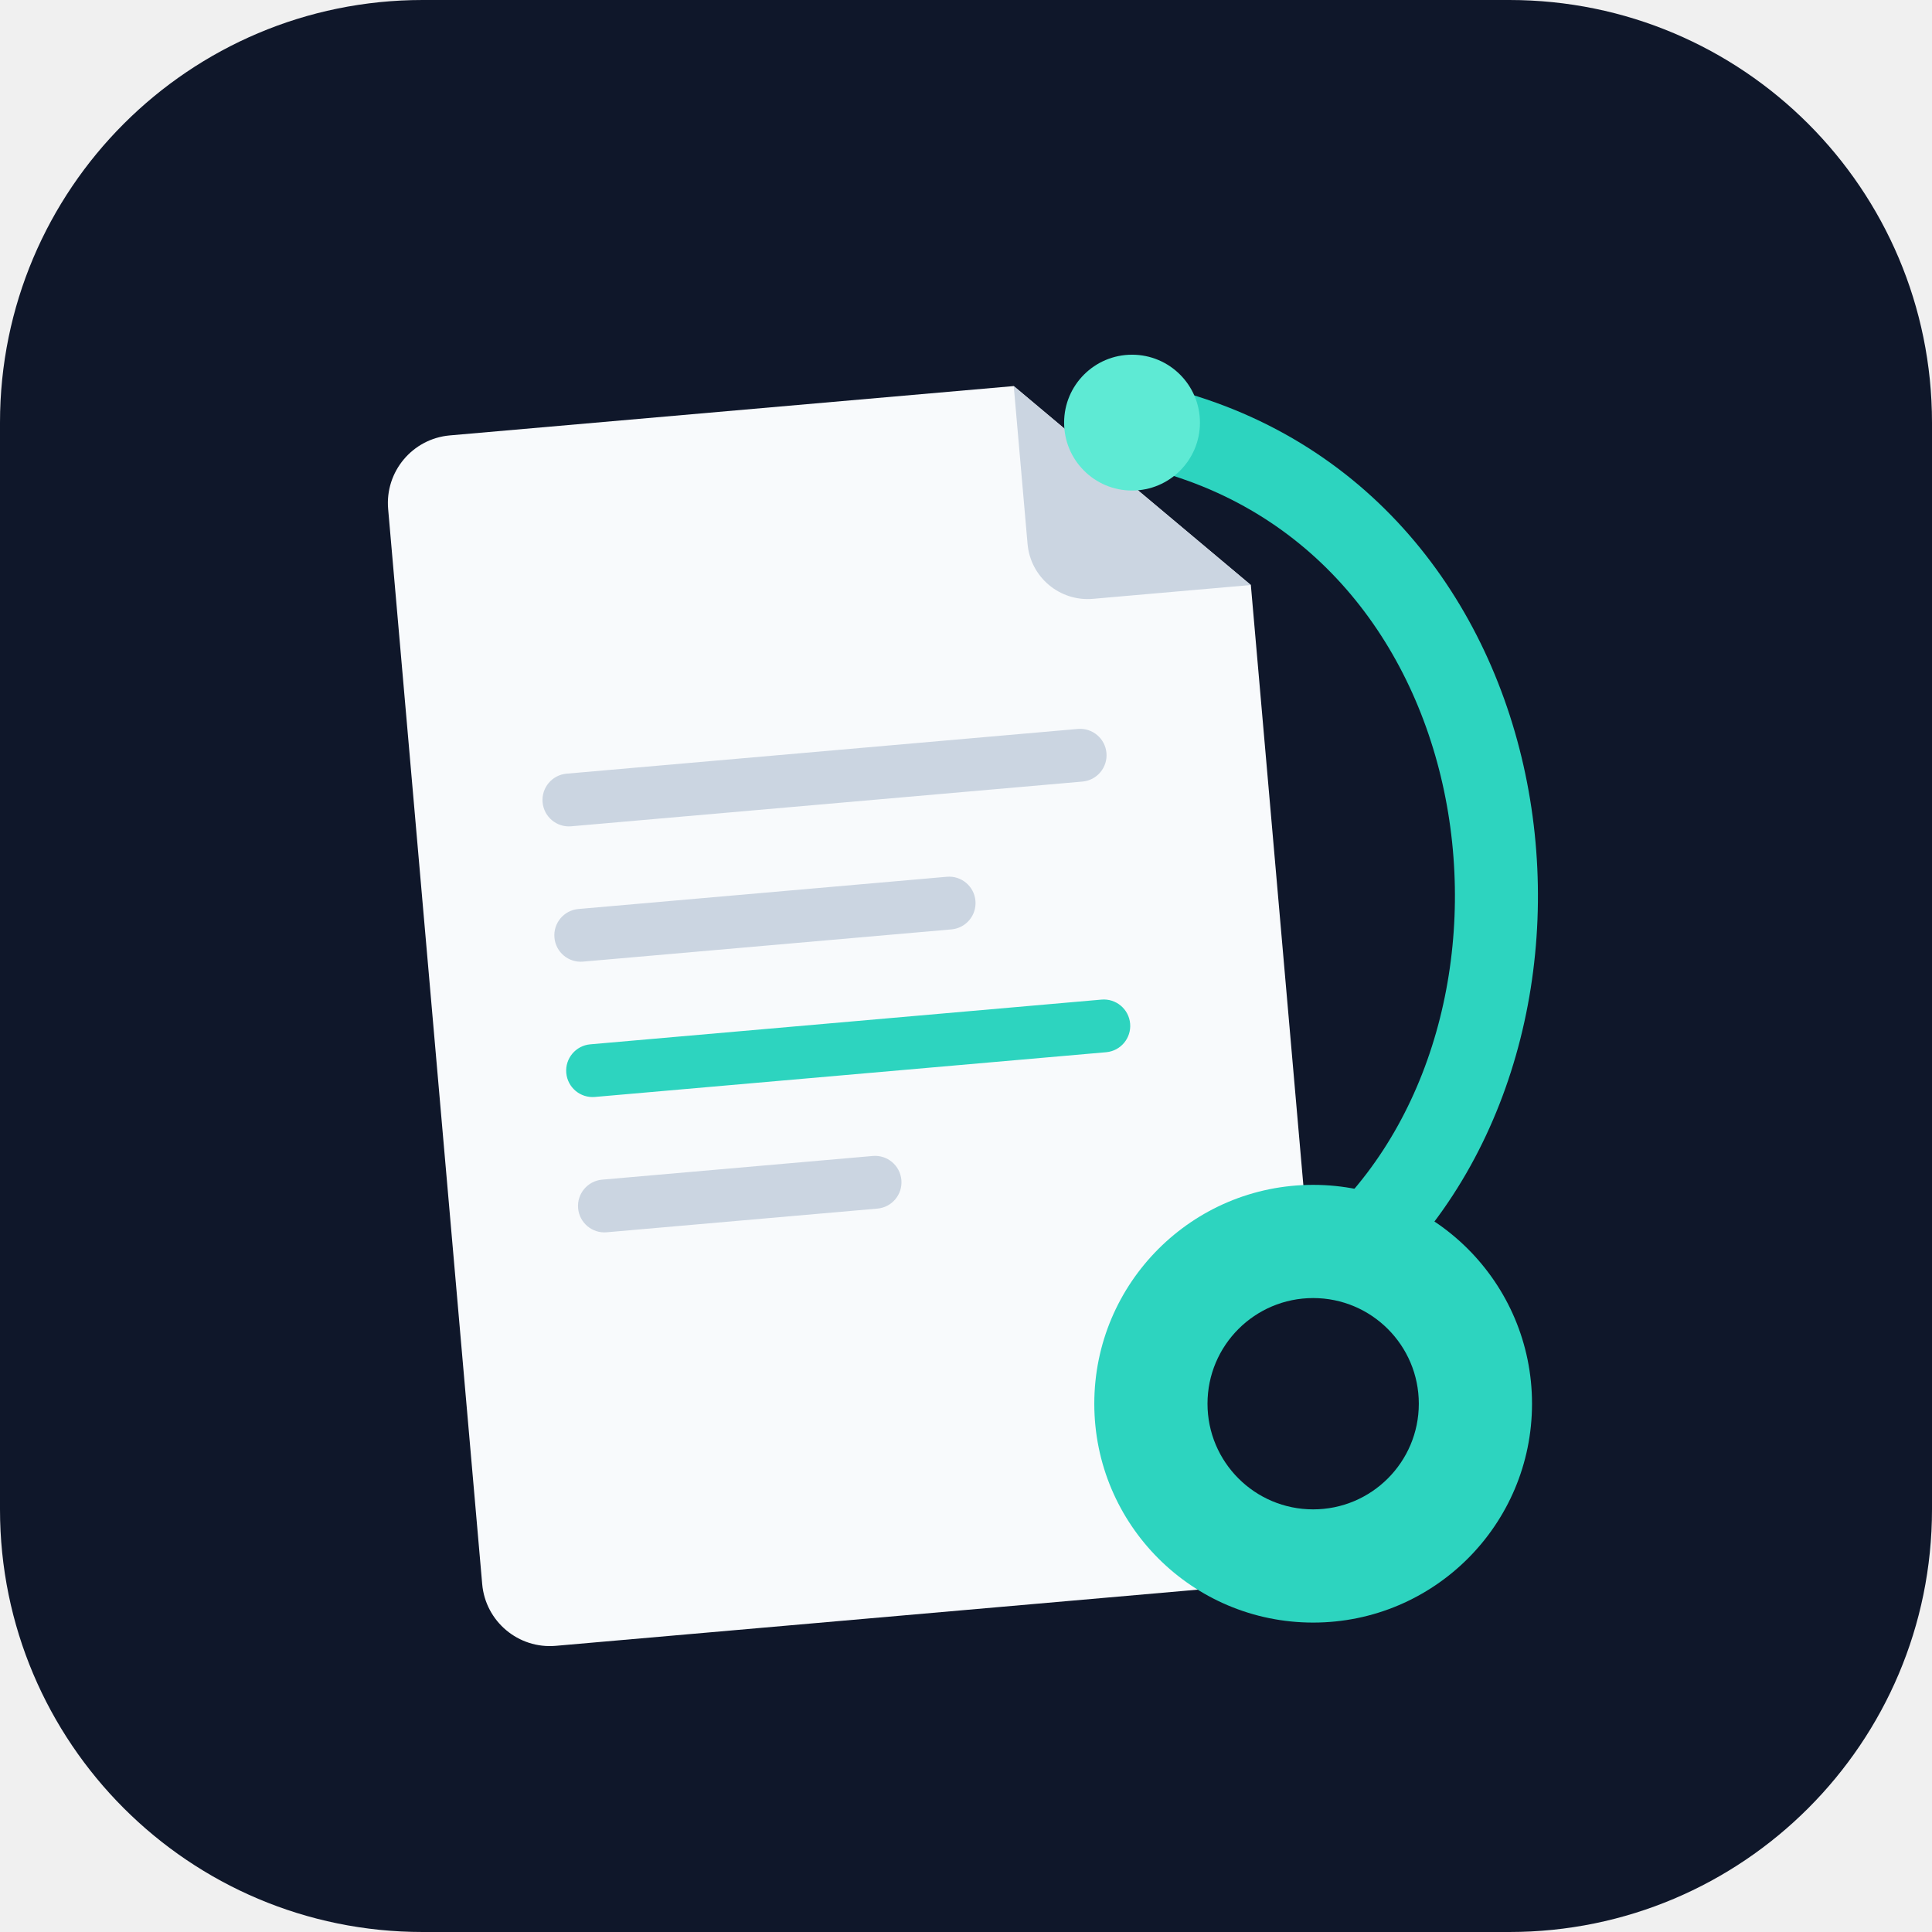
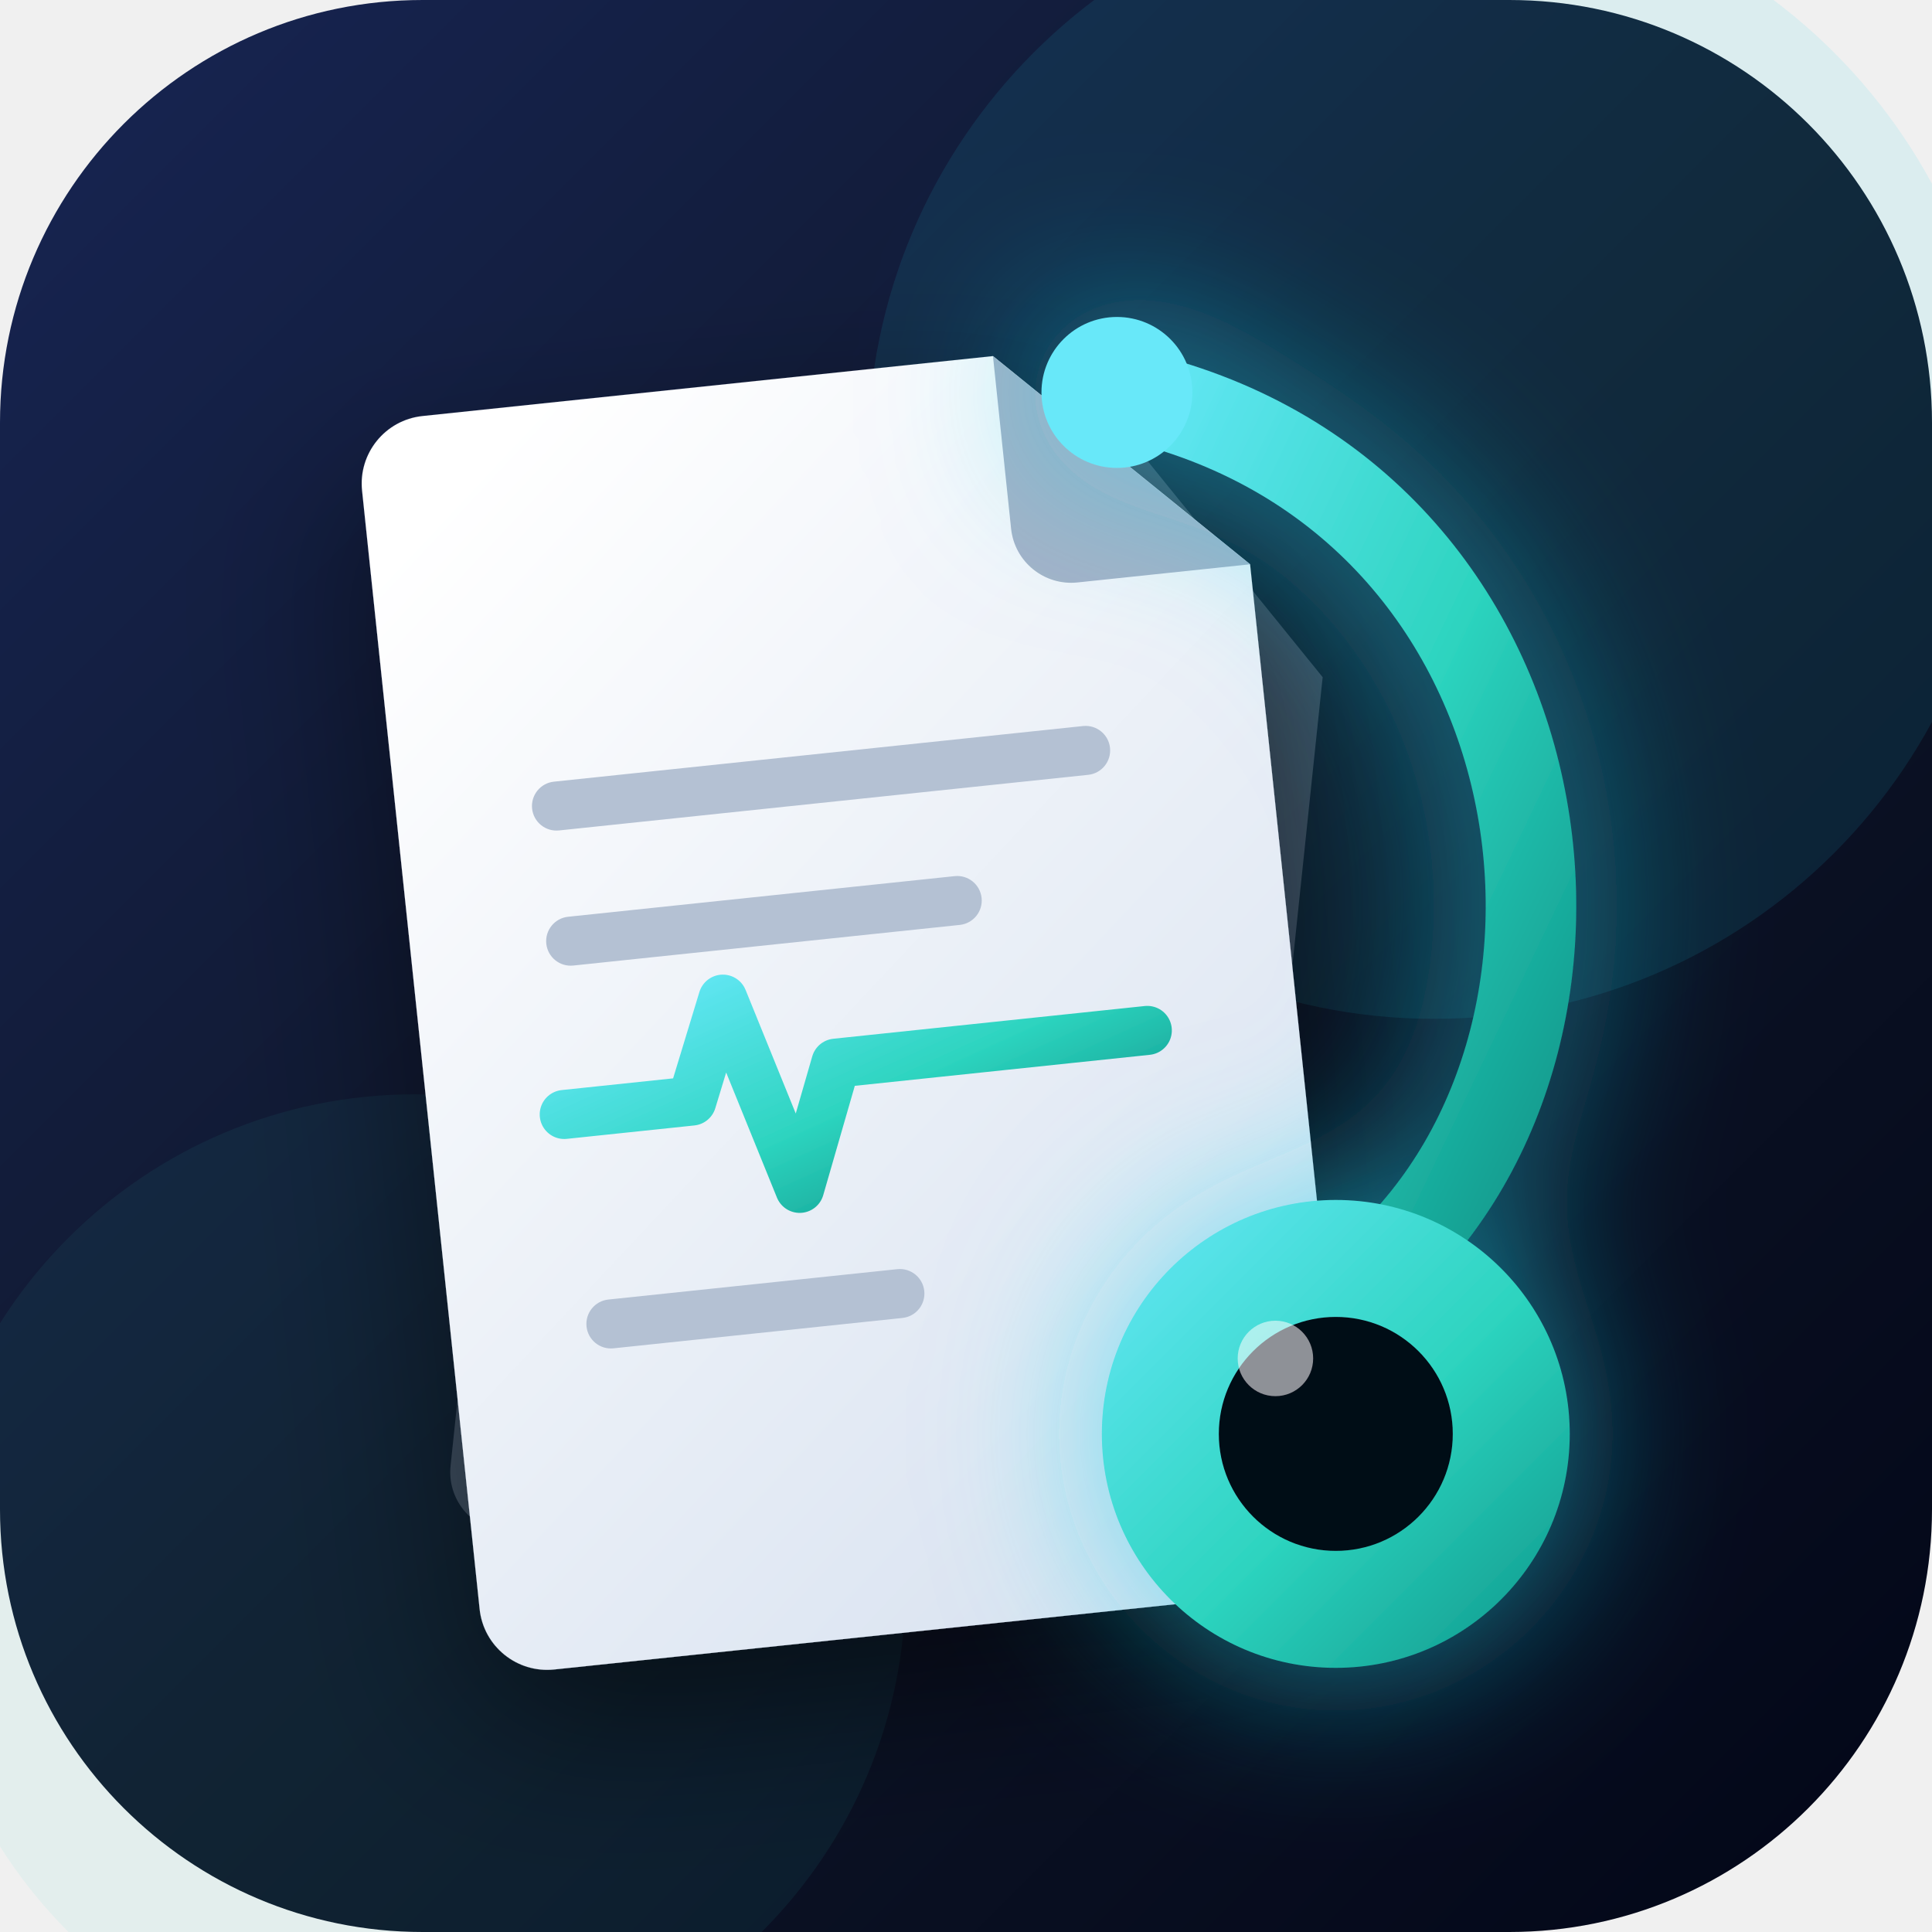
<svg xmlns="http://www.w3.org/2000/svg" viewBox="0 0 512 512" width="512" height="512" role="img" aria-label="AI Doctor">
-   <rect width="512" height="512" rx="112" fill="#0F172A" />
-   <g transform="rotate(-5 256 256)">
-     <path d="M132 104 h150 l58 58 v246 a18 18 0 0 1 -18 18 H132 a18 18 0 0 1 -18 -18 V122 a18 18 0 0 1 18 -18 z" fill="#F8FAFC" />
-     <path d="M282 104 l58 58 h-42 a16 16 0 0 1 -16 -16 z" fill="#CBD5E1" />
-     <rect x="148" y="196" width="150" height="14" rx="7" fill="#CBD5E1" />
-     <rect x="148" y="232" width="112" height="14" rx="7" fill="#CBD5E1" />
-     <rect x="148" y="268" width="150" height="14" rx="7" fill="#2DD4BF" />
-     <rect x="148" y="304" width="86" height="14" rx="7" fill="#CBD5E1" />
+   <defs>
+     <linearGradient id="bgc" x1="0" y1="0" x2="1" y2="1">
+       <stop offset="0%" stop-color="#172554" />
+       <stop offset="50%" stop-color="#0F172A" />
+       <stop offset="100%" stop-color="#020617" />
+     </linearGradient>
+     <linearGradient id="tealc" x1="0" y1="0" x2="1" y2="1">
+       <stop offset="0%" stop-color="#67E8F9" />
+       <stop offset="55%" stop-color="#2DD4BF" />
+       <stop offset="100%" stop-color="#0D9488" />
+     </linearGradient>
+     <linearGradient id="pagec" x1="0.2" y1="0" x2="0.8" y2="1">
+       <stop offset="0%" stop-color="#FFFFFF" />
+       <stop offset="100%" stop-color="#D8E2F0" />
+     </linearGradient>
+     <filter id="softc" x="-50%" y="-50%" width="200%" height="200%">
+       <feDropShadow dx="0" dy="18" stdDeviation="22" flood-color="#000000" flood-opacity="0.5" />
+     </filter>
+     <filter id="glowc" x="-70%" y="-70%" width="240%" height="240%">
+       <feDropShadow dx="0" dy="0" stdDeviation="22" flood-color="#22D3EE" flood-opacity="0.6" />
+     </filter>
+   </defs>
+   <rect width="512" height="512" rx="112" fill="url(#bgc)" />
+   <circle cx="380" cy="120" r="150" fill="#22D3EE" opacity="0.10" />
+   <circle cx="110" cy="420" r="130" fill="#2DD4BF" opacity="0.07" />
+   <g transform="rotate(6 256 256)" opacity="0.35">
+     <path d="M150 118 h140 l52 52 v232 a16 16 0 0 1 -16 16 H150 a16 16 0 0 1 -16 -16 V134 a16 16 0 0 1 16 -16 z" fill="#94A3B8" />
  </g>
-   <path d="M300 112 C 404 132, 424 268, 360 330" fill="none" stroke="#2DD4BF" stroke-width="22" stroke-linecap="round" />
-   <circle cx="300" cy="112" r="18" fill="#5EEAD4" />
-   <circle cx="348" cy="372" r="58" fill="#2DD4BF" />
-   <circle cx="348" cy="372" r="28" fill="#0F172A" />
+   <g transform="rotate(-6 256 256)" filter="url(#softc)">
+     <path d="M128 96 h152 l62 62 v254 a18 18 0 0 1 -18 18 H128 a18 18 0 0 1 -18 -18 V114 a18 18 0 0 1 18 -18 z" fill="url(#pagec)" />
+     <path d="M280 96 l62 62 h-46 a16 16 0 0 1 -16 -16 z" fill="#A3B2C7" />
+     <rect x="146" y="196" width="154" height="13" rx="6.5" fill="#B4C1D3" />
+     <rect x="146" y="232" width="116" height="13" rx="6.5" fill="#B4C1D3" />
+     <path d="M146 284 H180 L191 258 L206 310 L219 278 H302" fill="none" stroke="url(#tealc)" stroke-width="13" stroke-linecap="round" stroke-linejoin="round" />
+     <rect x="146" y="334" width="90" height="13" rx="6.5" fill="#B4C1D3" />
+   </g>
+   <g filter="url(#glowc)">
+     <path d="M296 104 C 414 128, 436 272, 366 336" fill="none" stroke="url(#tealc)" stroke-width="24" stroke-linecap="round" />
+     <circle cx="296" cy="104" r="20" fill="#67E8F9" />
+     <circle cx="354" cy="380" r="62" fill="url(#tealc)" />
+     <circle cx="354" cy="380" r="31" fill="#050B18" />
+     <circle cx="338" cy="360" r="10" fill="#FFFFFF" opacity="0.55" />
+   </g>
</svg>
